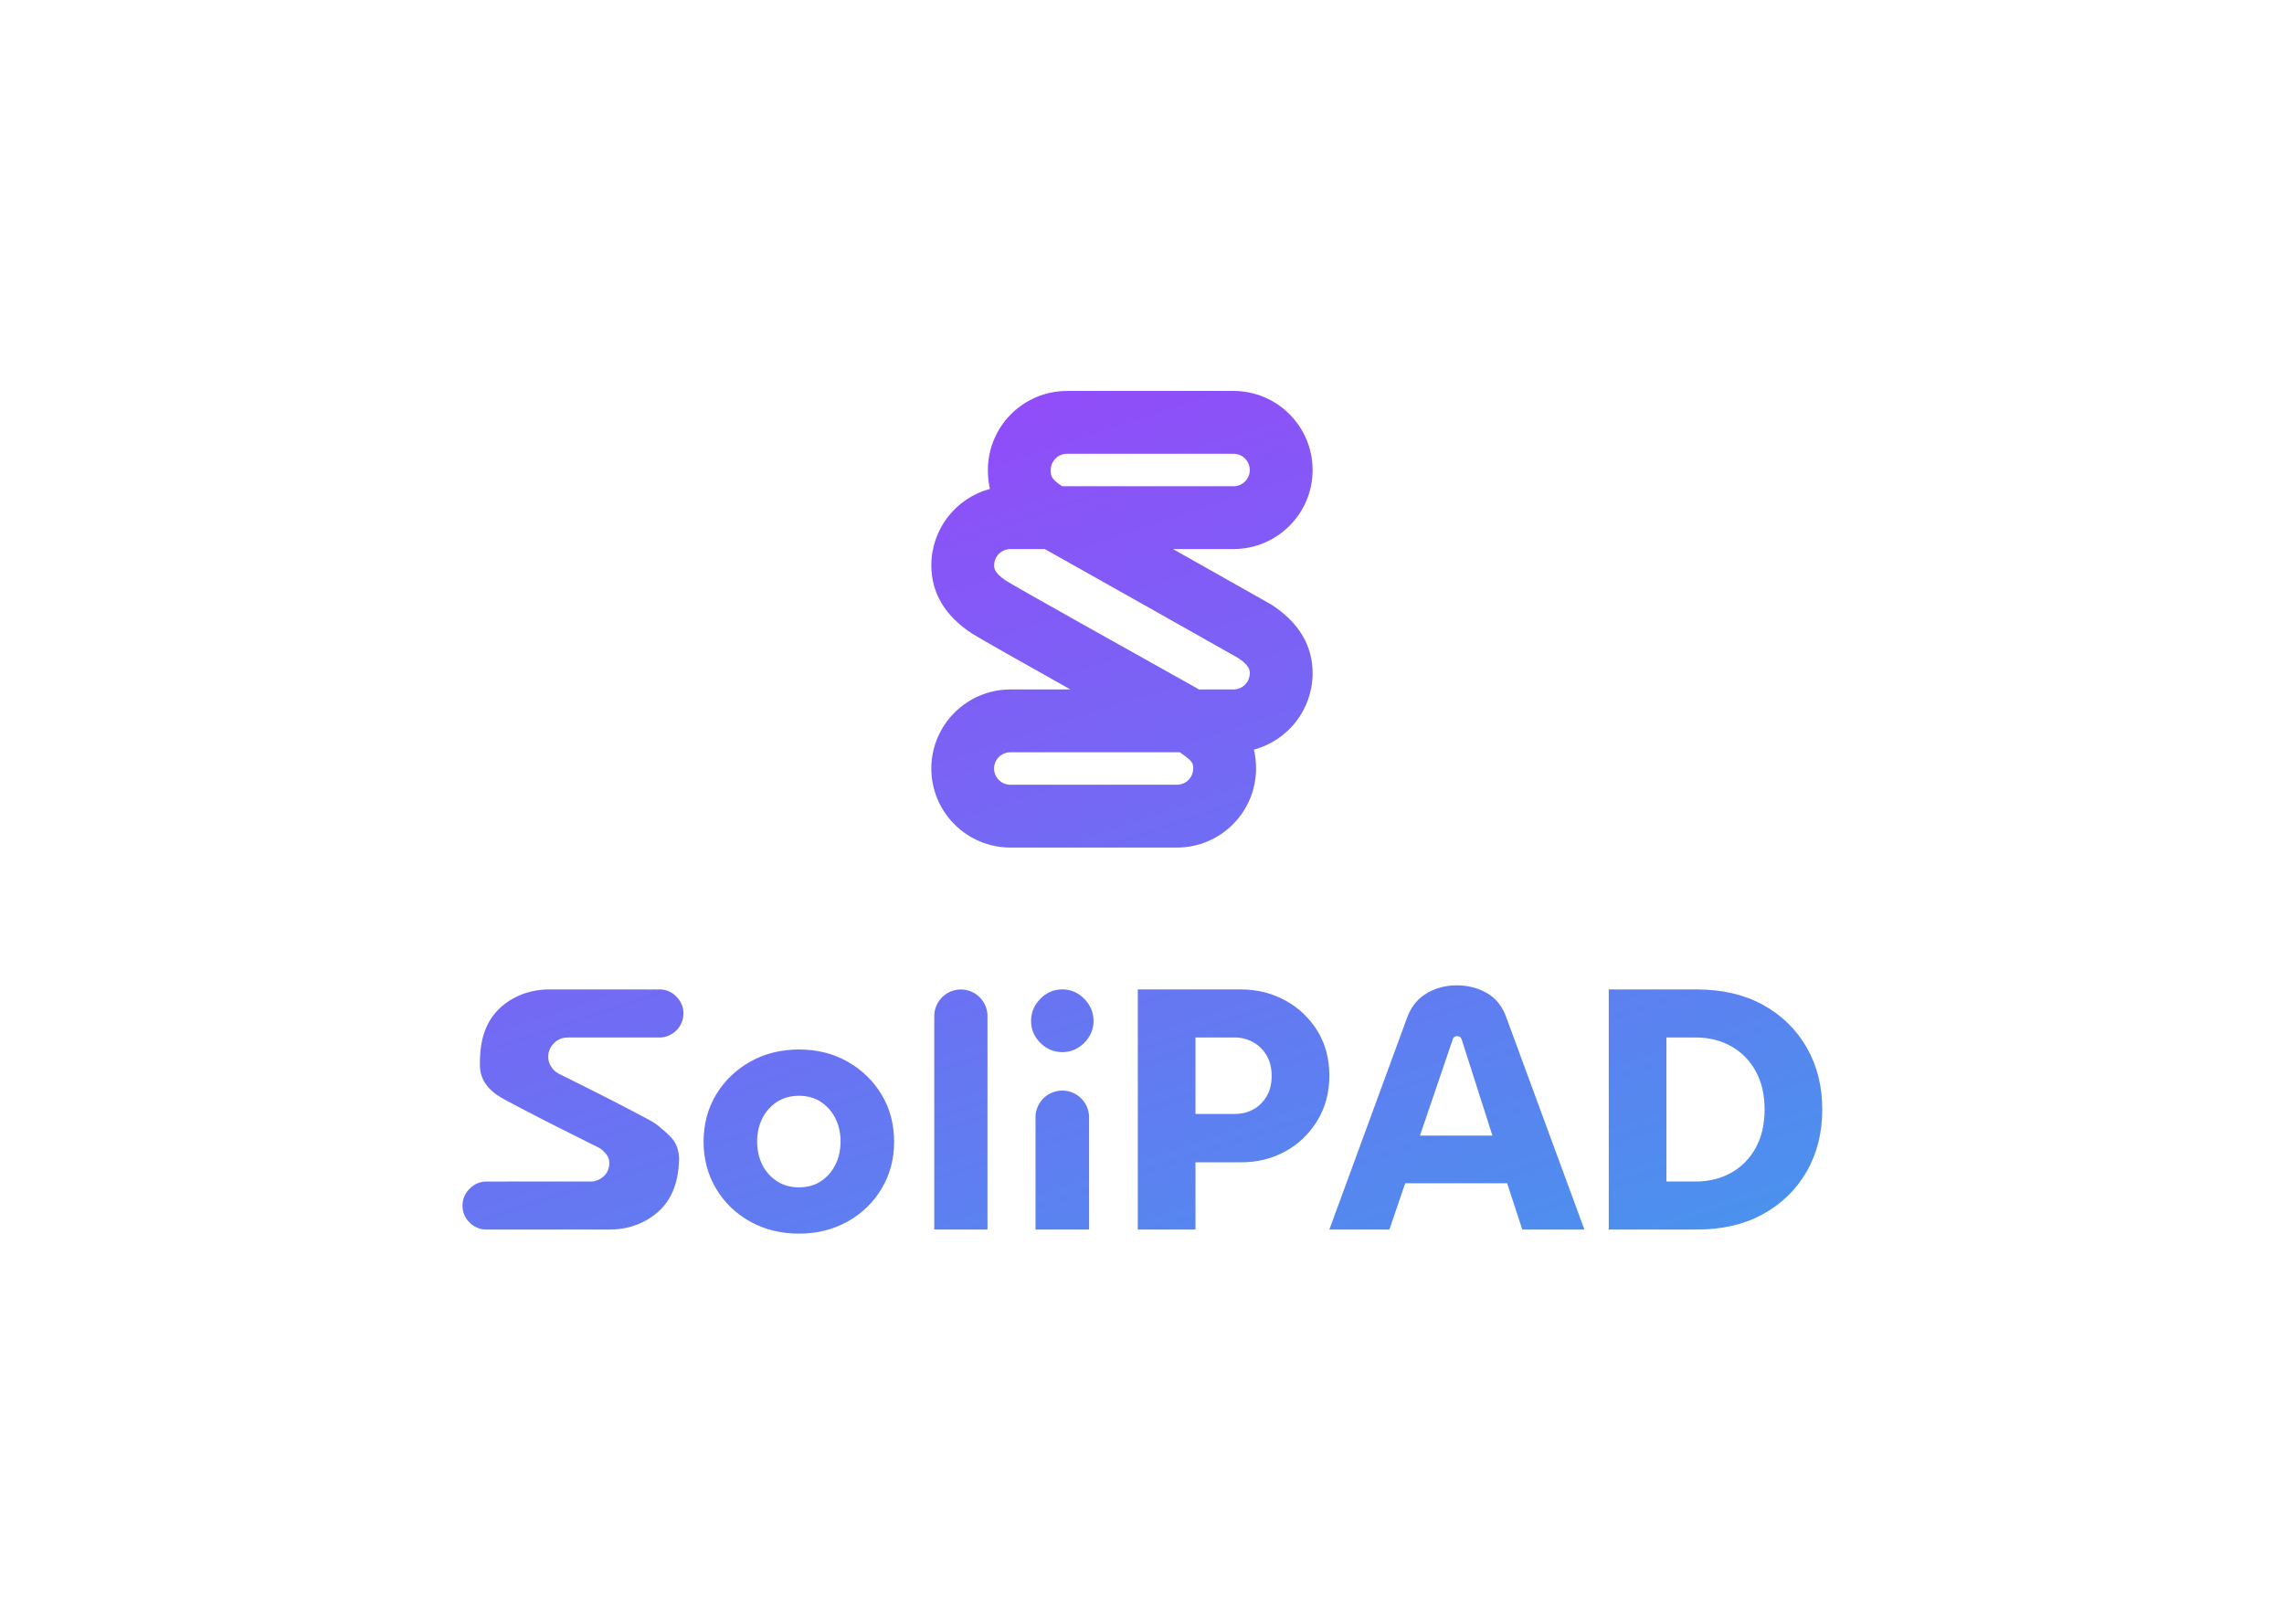
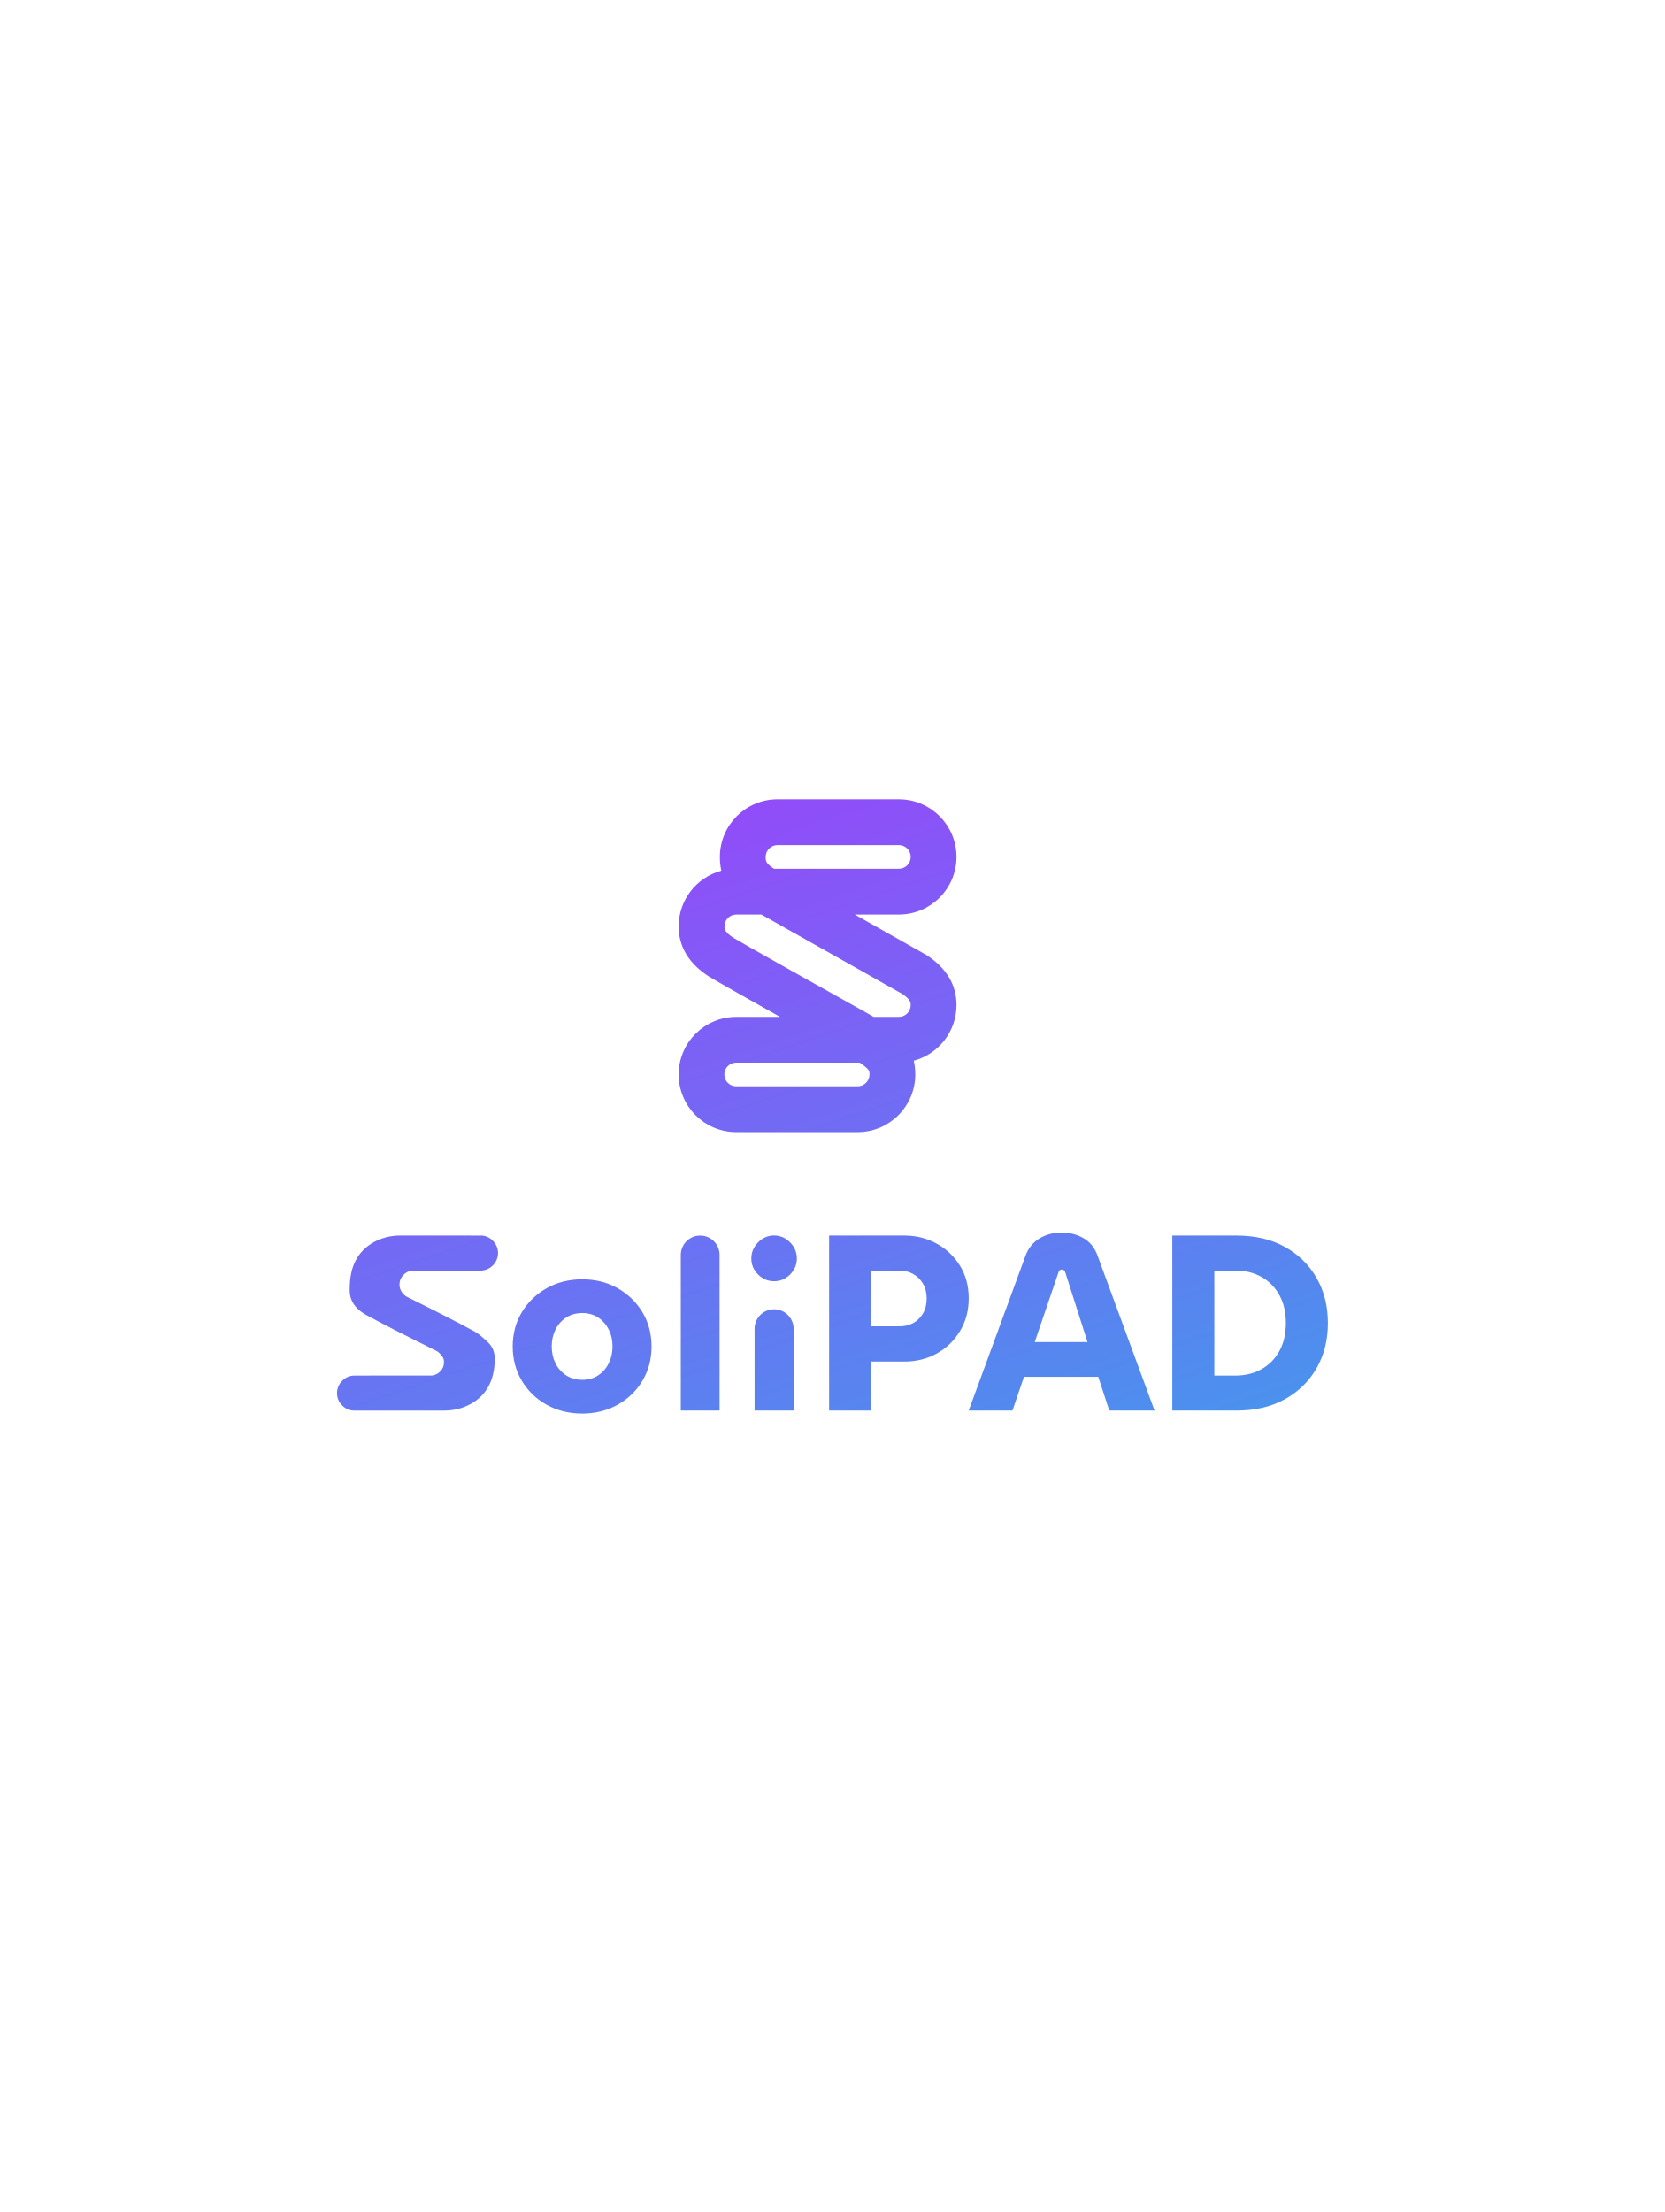
- <svg xmlns="http://www.w3.org/2000/svg" width="602" height="428" viewBox="0 0 3001 2104">
+ <svg xmlns="http://www.w3.org/2000/svg" width="602" height="800" viewBox="0 0 3001 2104">
  <defs>
    <linearGradient id="linear-gradient" x1="0.216" y1="0.084" x2="1.158" y2="1.854" gradientUnits="objectBoundingBox">
      <stop offset="0" stop-color="#924bf9" />
      <stop offset="1" stop-color="#15c7e5" />
    </linearGradient>
    <clipPath id="clip-Artboard_1">
      <rect width="3001" height="2104" />
    </clipPath>
  </defs>
  <g id="Artboard_1" data-name="Artboard – 1" clip-path="url(#clip-Artboard_1)">
    <g id="Group_38" data-name="Group 38" transform="translate(-19017 -20072)">
      <path id="Union_25" data-name="Union 25" d="M441.565,1107.5a141.812,141.812,0,0,1-33.207-3.947,122.956,122.956,0,0,1-55.669-30.538,119.182,119.182,0,0,1-19.445-24.564,113.947,113.947,0,0,1-12.346-29.184,126.547,126.547,0,0,1-4.117-32.051q0-.258,0-.515t0-.519a128.067,128.067,0,0,1,4.117-32.328,111.827,111.827,0,0,1,12.346-29.129,120.431,120.431,0,0,1,19.451-24.456,124.915,124.915,0,0,1,25.425-18.815,121.625,121.625,0,0,1,30.219-12,144.781,144.781,0,0,1,67.595,0,119.877,119.877,0,0,1,30.049,12,124.9,124.9,0,0,1,25.257,18.815,121.4,121.4,0,0,1,19.4,24.454,111.778,111.778,0,0,1,12.348,29.129,128.028,128.028,0,0,1,4.118,32.328q0,.26,0,.519t0,.515a126.593,126.593,0,0,1-4.117,32.052,113.946,113.946,0,0,1-12.355,29.185,119.044,119.044,0,0,1-19.45,24.565,121.749,121.749,0,0,1-25.427,18.706,123.126,123.126,0,0,1-30.1,11.831,139.369,139.369,0,0,1-32.909,3.947Zm-52.736-105.027A62.366,62.366,0,0,0,393.9,1016.9a56.359,56.359,0,0,0,8.18,12.174,54.606,54.606,0,0,0,10.993,9.465,48.192,48.192,0,0,0,13.475,6.085,58.2,58.2,0,0,0,15.232,2.03h.791a57.592,57.592,0,0,0,15.157-2.03,46.689,46.689,0,0,0,13.3-6.085,54.651,54.651,0,0,0,10.824-9.465,57.541,57.541,0,0,0,8.123-12.17,62.216,62.216,0,0,0,5.073-14.418,75.524,75.524,0,0,0,1.7-15.97q0-.128,0-.256t0-.25a72.887,72.887,0,0,0-1.7-15.638,62.465,62.465,0,0,0-5.074-14.309,57.5,57.5,0,0,0-8.122-12.17,54.671,54.671,0,0,0-10.823-9.465,46.671,46.671,0,0,0-13.306-6.085,57.547,57.547,0,0,0-15.144-2.029h-.826a58.17,58.17,0,0,0-15.215,2.024,48.165,48.165,0,0,0-13.473,6.083,54.683,54.683,0,0,0-10.993,9.465,56.314,56.314,0,0,0-8.176,12.17,62.689,62.689,0,0,0-5.074,14.312,73.056,73.056,0,0,0-1.7,15.637q0,.125,0,.25t0,.256A75.7,75.7,0,0,0,388.829,1002.477ZM60.693,1102.143h-.23q-.367,0-.733-.009H40.195c-.231,0-.485.007-.777.007l-.209,0H39.14c-.246,0-.491,0-.736-.009H32.195c-.231,0-.485.007-.777.007l-.209,0H31.14a30.192,30.192,0,0,1-21.816-9.319A30.161,30.161,0,0,1,0,1071.038q0-.146,0-.293,0-.1,0-.2A30.728,30.728,0,0,1,9.324,1048.5a29.943,29.943,0,0,1,21.864-9.49h.227c.452,0,.883.008,1.279.023h5.295q.6-.024,1.2-.024h.227c.452,0,.882.008,1.279.023h17.3q.755-.06,1.515-.083h.029c.4-.013.79-.019,1.166-.019h0c.374,0,.76.006,1.164.019H168.58a13.158,13.158,0,0,0,1.408-.076h.007a23.861,23.861,0,0,0,2.408-.122c11.885-2.319,20.511-11.62,20.5-23.823q0-.08,0-.159c0-6.711-2.729-10.791-7.575-15.5a24.163,24.163,0,0,0-8.244-5.771c-8.41-4.3-27.266-13.7-47.227-23.656l-.458-.228-.094-.046c-34.763-17.339-74.164-38.2-78.937-41.063-18.157-10.885-27.4-25.032-27.471-42.044h-.011c-.014-.771-.019-1.526-.019-2.311q0-.372,0-.75c0-1.158.018-2.352.053-3.571h-.055c.006-.144.014-.289.022-.432v-.069c.009-.183.018-.365.028-.546v-.9h.059c.445-7.662.264-40.91,23.992-64.748a85.943,85.943,0,0,1,19.451-14.649,94.641,94.641,0,0,1,22.775-8.959,103.482,103.482,0,0,1,24.686-2.988h124.3c.232,0,.485-.007.778-.007l.209,0h.071q1.177,0,2.342.091h6.859c.808-.059,1.637-.091,2.465-.091h.23q1.172,0,2.334.091h2.971c.808-.059,1.637-.091,2.465-.091h.23a29.965,29.965,0,0,1,21.892,9.5,30.776,30.776,0,0,1,9.335,22.082q0,.1,0,.2,0,.147,0,.293a31.914,31.914,0,0,1-30.271,31.12h-.03c-.4.013-.79.018-1.165.018s-.76-.005-1.164-.018h-5.671c-.4.013-.791.018-1.165.018s-.76-.005-1.164-.018H138.891a13.162,13.162,0,0,0-1.409.076,23.839,23.839,0,0,0-17.42,7.555,24.466,24.466,0,0,0-7.421,17.563q0,.078,0,.156,0,.142,0,.283c0,5.937,2.108,11.426,7.45,17.295a33.566,33.566,0,0,0,5.807,4.3c9.5,4.8,26.181,13.127,43.72,21.875l.458.228.094.046c34.762,17.339,74.164,38.2,78.936,41.063a73.02,73.02,0,0,1,12.88,9.643,115.185,115.185,0,0,1,11.469,10.534,36.571,36.571,0,0,1,8.366,13.073,47.425,47.425,0,0,1,2.714,15.426h.074c-.005.144-.014.289-.022.432v.069c-.009.183-.018.365-.028.546v.9H284.5c-.445,7.662-.264,40.91-23.992,64.748a85.983,85.983,0,0,1-19.451,14.649,94.662,94.662,0,0,1-22.776,8.959,103.517,103.517,0,0,1-24.685,2.987H61.465q-.385.009-.77.009Zm1561.318-.051H1506.106V786.58h116.238a226.113,226.113,0,0,1,23.816,1.262,189.909,189.909,0,0,1,22.589,3.809,165.017,165.017,0,0,1,20.874,6.338,150.966,150.966,0,0,1,19.21,8.874,158.444,158.444,0,0,1,17.366,11.1,147.216,147.216,0,0,1,15.334,13.014,144.811,144.811,0,0,1,13.3,14.931,150.387,150.387,0,0,1,11.275,16.842,147.692,147.692,0,0,1,8.978,18.452,153.136,153.136,0,0,1,6.412,19.75,167.584,167.584,0,0,1,3.847,21.042,195.528,195.528,0,0,1,0,44.68,167.58,167.58,0,0,1-3.848,21.042,153.306,153.306,0,0,1-6.412,19.75,147.778,147.778,0,0,1-8.971,18.457,150.79,150.79,0,0,1-11.275,16.842,144.7,144.7,0,0,1-13.307,14.929,147.147,147.147,0,0,1-15.334,13.017,158.45,158.45,0,0,1-17.365,11.1,151,151,0,0,1-19.21,8.872,165.185,165.185,0,0,1-20.874,6.34,189.611,189.611,0,0,1-22.538,3.8,226.5,226.5,0,0,1-23.9,1.27h-.3Zm-40.134-63.1h38.838a103.858,103.858,0,0,0,24.231-2.869,87.873,87.873,0,0,0,21.947-8.626,82.01,82.01,0,0,0,18.323-13.915,85.855,85.855,0,0,0,13.926-18.762,89.909,89.909,0,0,0,8.8-23.214,128.321,128.321,0,0,0,0-54.538,89.879,89.879,0,0,0-8.8-23.211,85.794,85.794,0,0,0-13.925-18.761,81.892,81.892,0,0,0-18.323-13.917,87.874,87.874,0,0,0-21.929-8.621,103.848,103.848,0,0,0-24.249-2.874h-38.839Zm-442.9,63.1,102.378-279a64.375,64.375,0,0,1,10.148-18.2,57.067,57.067,0,0,1,15.111-13.127,72.383,72.383,0,0,1,18.717-7.944,81.455,81.455,0,0,1,20.619-2.652h.741a84.851,84.851,0,0,1,20.575,2.533,74.17,74.17,0,0,1,18.725,7.608,53.675,53.675,0,0,1,15.11,12.9,63.618,63.618,0,0,1,10.147,18.423l102.837,279.451h-81.639l-19.845-60.848H1238.652l-20.748,60.848-.005,0Zm214.231-123.5-40.143-125.753a7.392,7.392,0,0,0-2.481-3.832,6.425,6.425,0,0,0-3.649-1.129h-.319a5.73,5.73,0,0,0-3.7,1.354,6.236,6.236,0,0,0-2.03,3.606L1258.045,978.59Zm-465.9,123.5V786.58H1023.47a125.633,125.633,0,0,1,29.858,3.6,116.375,116.375,0,0,1,27.7,10.82,112.115,112.115,0,0,1,42.17,39.89,102.3,102.3,0,0,1,11.839,27.438,121.367,121.367,0,0,1,3.947,30.637q0,.372,0,.744t0,.747a122.618,122.618,0,0,1-3.946,30.747,105.562,105.562,0,0,1-11.839,27.779,114.794,114.794,0,0,1-18.379,23.043,112,112,0,0,1-23.565,17.3,114.189,114.189,0,0,1-27.625,10.818,127.273,127.273,0,0,1-30.067,3.606H963.083v88.343Zm127.424-151.9a55.123,55.123,0,0,0,12.613-1.463,47.632,47.632,0,0,0,11.5-4.4,44.288,44.288,0,0,0,9.811-7.213,49.133,49.133,0,0,0,7.779-9.915,45.43,45.43,0,0,0,5.075-12.395,64.318,64.318,0,0,0,0-29.3,45.424,45.424,0,0,0-5.075-12.394,49.407,49.407,0,0,0-7.835-9.972,46.258,46.258,0,0,0-9.979-7.38,48.644,48.644,0,0,0-11.559-4.564,51.49,51.49,0,0,0-12.415-1.521H963.083V950.195Zm-261.815,151.9V955.859c-.013-.436-.021-.849-.021-1.267s.007-.828.021-1.266v-.069a35.208,35.208,0,0,1,70.385,1.116q0,.11,0,.22c0,.443-.008.9-.025,1.362v146.135l0,0Zm-133.053,0V821.717h.037v-.473q0-.109,0-.218a34.954,34.954,0,0,1,69.9,0q0,.109,0,.218c0,.484-.01.991-.029,1.5v279.343ZM788.09,868.957a41.119,41.119,0,0,1-15.56-3.042,44.115,44.115,0,0,1-22.436-22.426,39.53,39.53,0,0,1-3.045-15.173q0-.187,0-.375,0-.126,0-.251a39.971,39.971,0,0,1,3.046-15.357,42.783,42.783,0,0,1,9.13-13.465,41.743,41.743,0,0,1,13.306-9.3,40.62,40.62,0,0,1,31.119,0,41.725,41.725,0,0,1,13.306,9.3,42.753,42.753,0,0,1,9.132,13.465,39.954,39.954,0,0,1,3.045,15.357q0,.125,0,.251,0,.188,0,.375a39.547,39.547,0,0,1-3.046,15.174,44.121,44.121,0,0,1-22.438,22.425,41.122,41.122,0,0,1-15.518,3.042ZM719.9,600.107A104.021,104.021,0,0,1,616,496.2h0A104.022,104.022,0,0,1,719.9,392.3h78.833c-60.613-34.007-121.135-68.156-129.212-73.435C634.008,295.649,616,265.46,616,229.135a104.089,104.089,0,0,1,76.936-100.356,113.463,113.463,0,0,1-2.614-24.873h0A104.023,104.023,0,0,1,794.227,0H1013.09a104.022,104.022,0,0,1,103.9,103.9h0a104.023,104.023,0,0,1-103.9,103.9H933.53c61.255,34.549,122.837,69.325,127.651,72.044l1.166.658,1.121.734c35.518,23.215,53.527,53.4,53.527,89.729a104.093,104.093,0,0,1-77.124,100.406,105.781,105.781,0,0,1,2.8,24.822h0a104.022,104.022,0,0,1-103.905,103.9Zm0-82.58H938.768A21.349,21.349,0,0,0,960.092,496.2c0-6.759,0-9.162-17.63-21.324H719.9a21.324,21.324,0,1,0,0,42.647ZM1013.09,392.3a21.349,21.349,0,0,0,21.325-21.325c0-3.684,0-9.794-15.1-19.928-18.2-10.28-224.884-126.982-249.117-140.392q-2.608-1.443-5.1-2.845H719.9a21.349,21.349,0,0,0-21.325,21.325c0,3.76,0,10.049,16.069,20.568,12.222,7.761,158.711,89.846,248.277,139.822l1.308.729,1.251.823,1.865,1.223Zm0-267.07a21.324,21.324,0,0,0,0-42.648H794.226A21.349,21.349,0,0,0,772.9,103.9c0,7.445,0,11.452,14.968,21.325Z" transform="translate(19624.686 20571)" fill="url(#linear-gradient)" />
    </g>
  </g>
</svg>
